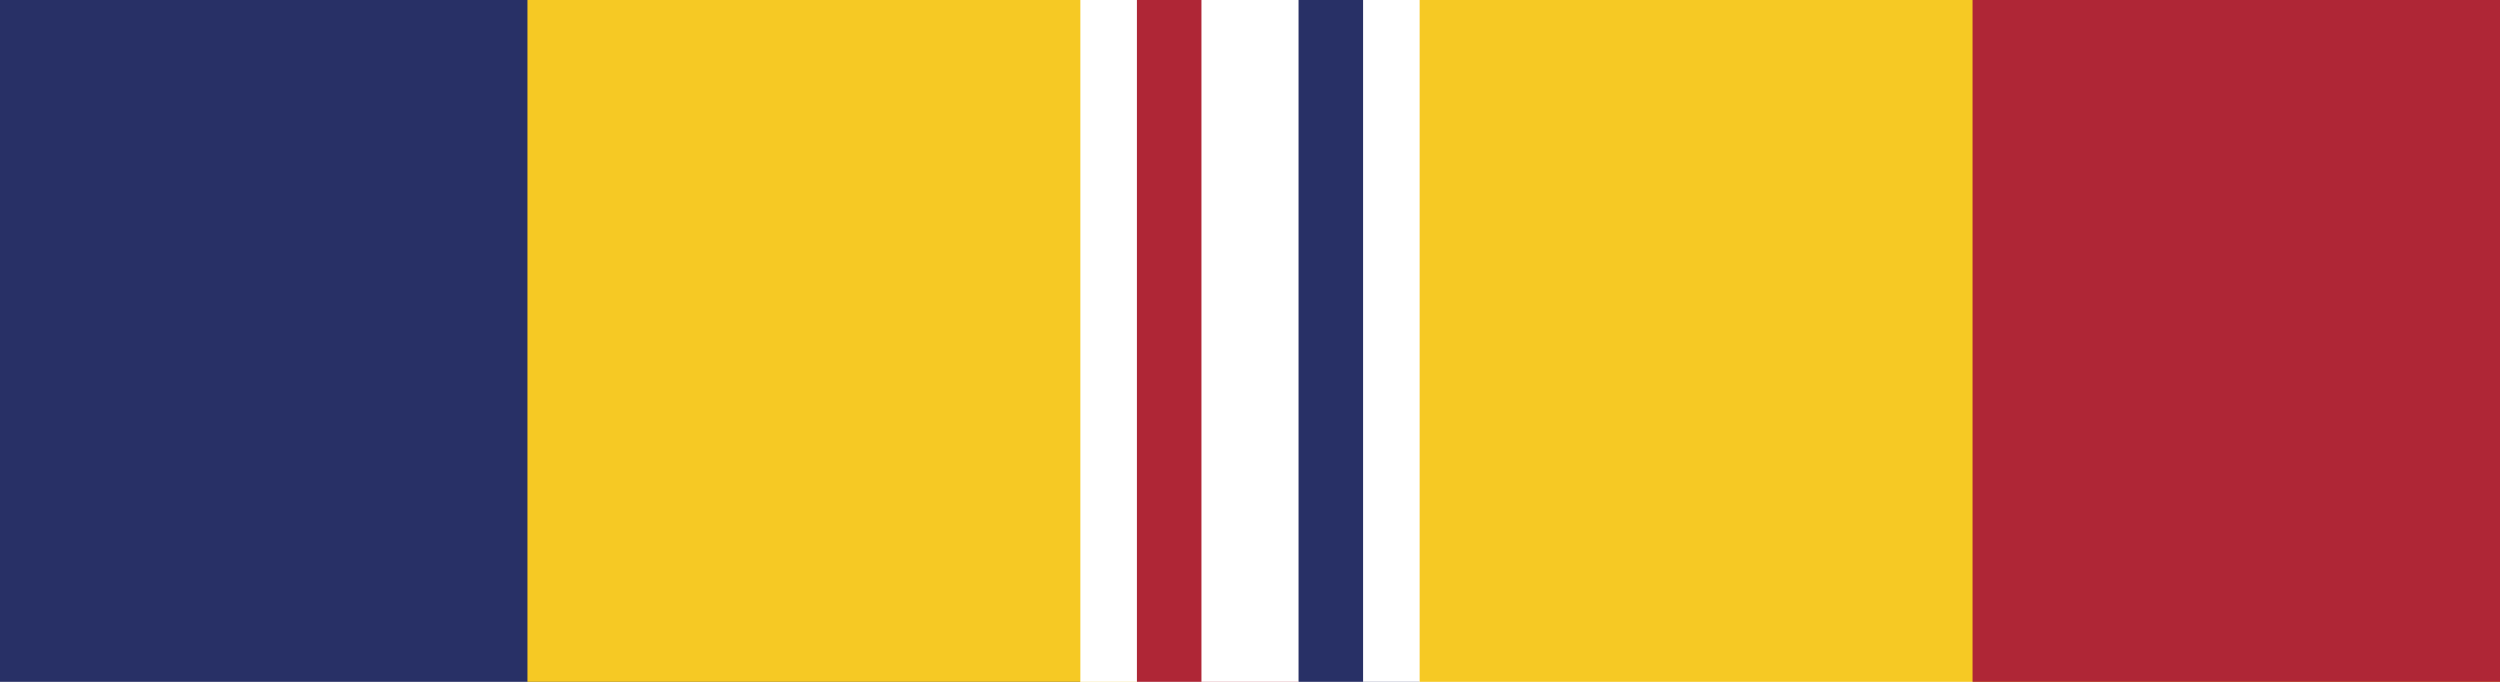
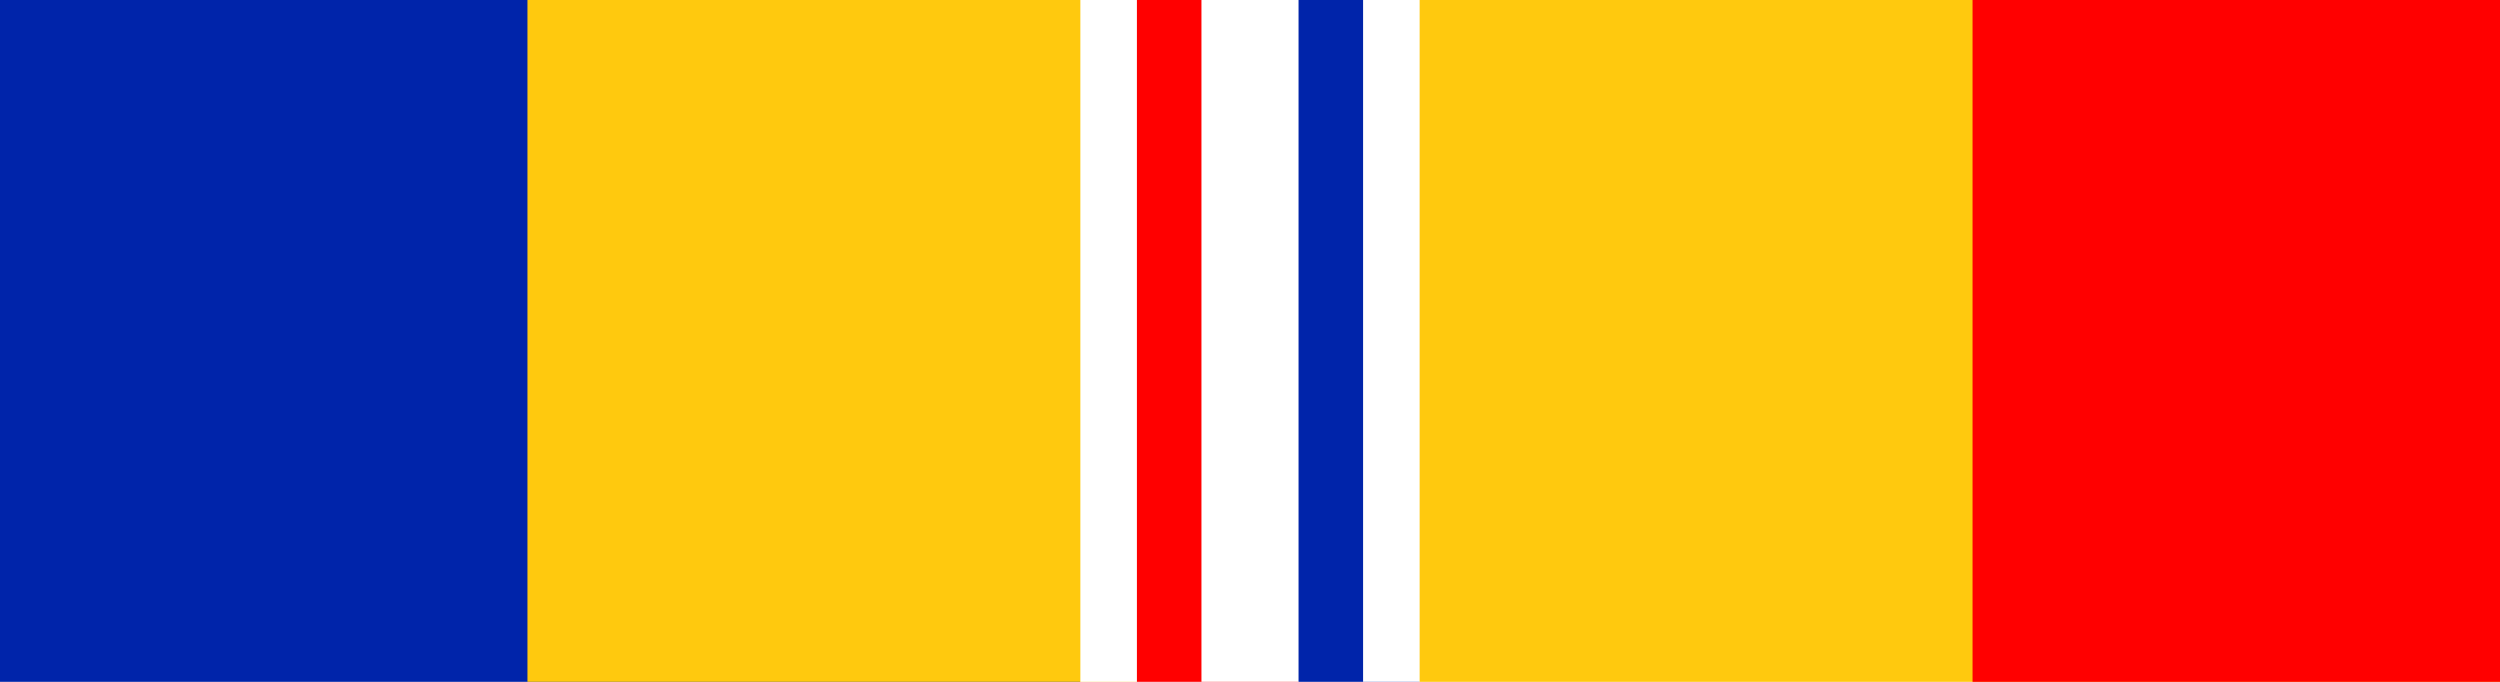
<svg xmlns="http://www.w3.org/2000/svg" width="1.375in" height="0.375in" viewBox="0 0 137.5 37.5" data-asset-id="mil-ribbon-coast-guard-combat-action" data-source="reference-art-measured" data-units="0.01in">
  <g id="mil-ribbon-coast-guard-combat-action__field">
-     <rect id="mil-ribbon-coast-guard-combat-action__stripe-0" x="0.00" y="0" width="59.42" height="37.5" fill="#283066" />
-     <rect id="mil-ribbon-coast-guard-combat-action__stripe-1" x="29.01" y="0" width="33.52" height="37.5" fill="#f6c924" />
-     <rect id="mil-ribbon-coast-guard-combat-action__stripe-2" x="59.42" y="0" width="6.65" height="37.5" fill="#ffffff" />
-     <rect id="mil-ribbon-coast-guard-combat-action__stripe-3" x="62.53" y="0" width="8.89" height="37.5" fill="#af2636" />
+     <rect id="mil-ribbon-coast-guard-combat-action__stripe-0" x="0.00" y="0" width="59.42" height="37.5" fill="#0024aa" />
+     <rect id="mil-ribbon-coast-guard-combat-action__stripe-1" x="29.01" y="0" width="33.52" height="37.5" fill="#ffc90e" />
+     <rect id="mil-ribbon-coast-guard-combat-action__stripe-2" x="59.42" y="0" width="6.66" height="37.5" fill="#ffffff" />
+     <rect id="mil-ribbon-coast-guard-combat-action__stripe-3" x="62.53" y="0" width="8.89" height="37.5" fill="#ff0000" />
    <rect id="mil-ribbon-coast-guard-combat-action__stripe-4" x="66.08" y="0" width="8.89" height="37.5" fill="#ffffff" />
-     <rect id="mil-ribbon-coast-guard-combat-action__stripe-5" x="71.42" y="0" width="6.65" height="37.5" fill="#283066" />
+     <rect id="mil-ribbon-coast-guard-combat-action__stripe-5" x="71.42" y="0" width="6.66" height="37.5" fill="#0024aa" />
    <rect id="mil-ribbon-coast-guard-combat-action__stripe-6" x="74.97" y="0" width="33.52" height="37.5" fill="#ffffff" />
-     <rect id="mil-ribbon-coast-guard-combat-action__stripe-7" x="78.08" y="0" width="59.42" height="37.5" fill="#f6c924" />
-     <rect id="mil-ribbon-coast-guard-combat-action__stripe-8" x="108.49" y="0" width="29.01" height="37.5" fill="#af2636" />
+     <rect id="mil-ribbon-coast-guard-combat-action__stripe-7" x="78.08" y="0" width="59.42" height="37.5" fill="#ffc90e" />
+     <rect id="mil-ribbon-coast-guard-combat-action__stripe-8" x="108.49" y="0" width="29.01" height="37.5" fill="#ff0000" />
  </g>
</svg>
